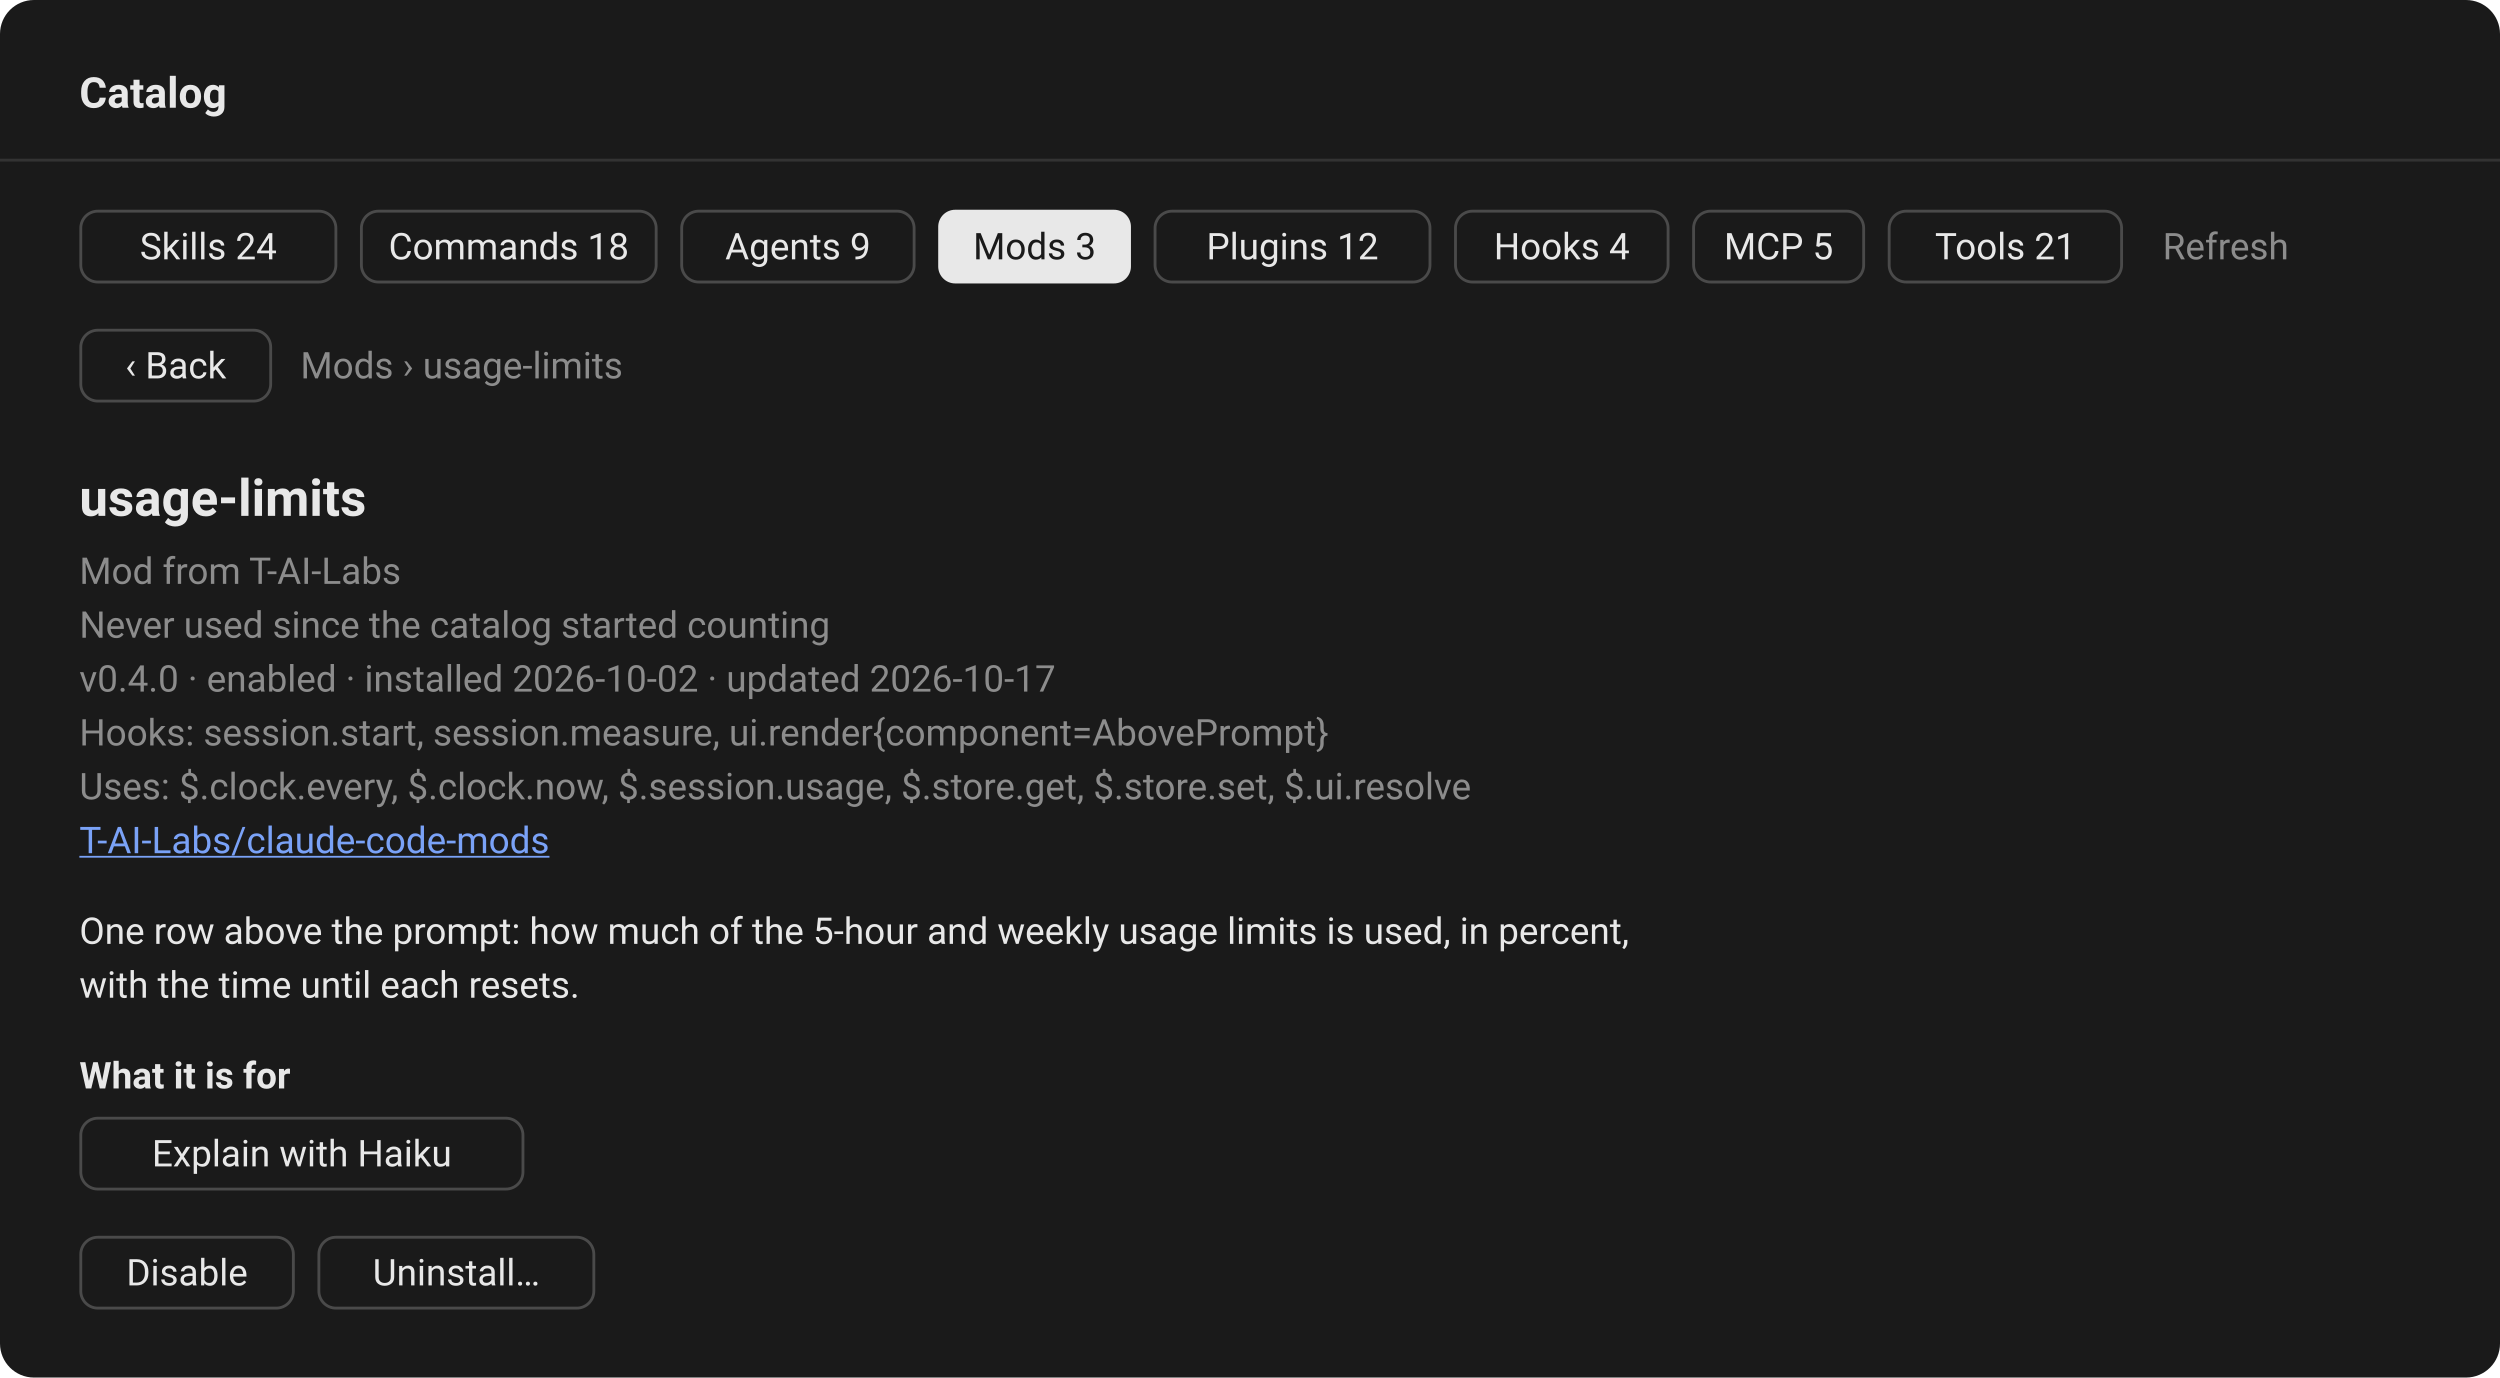
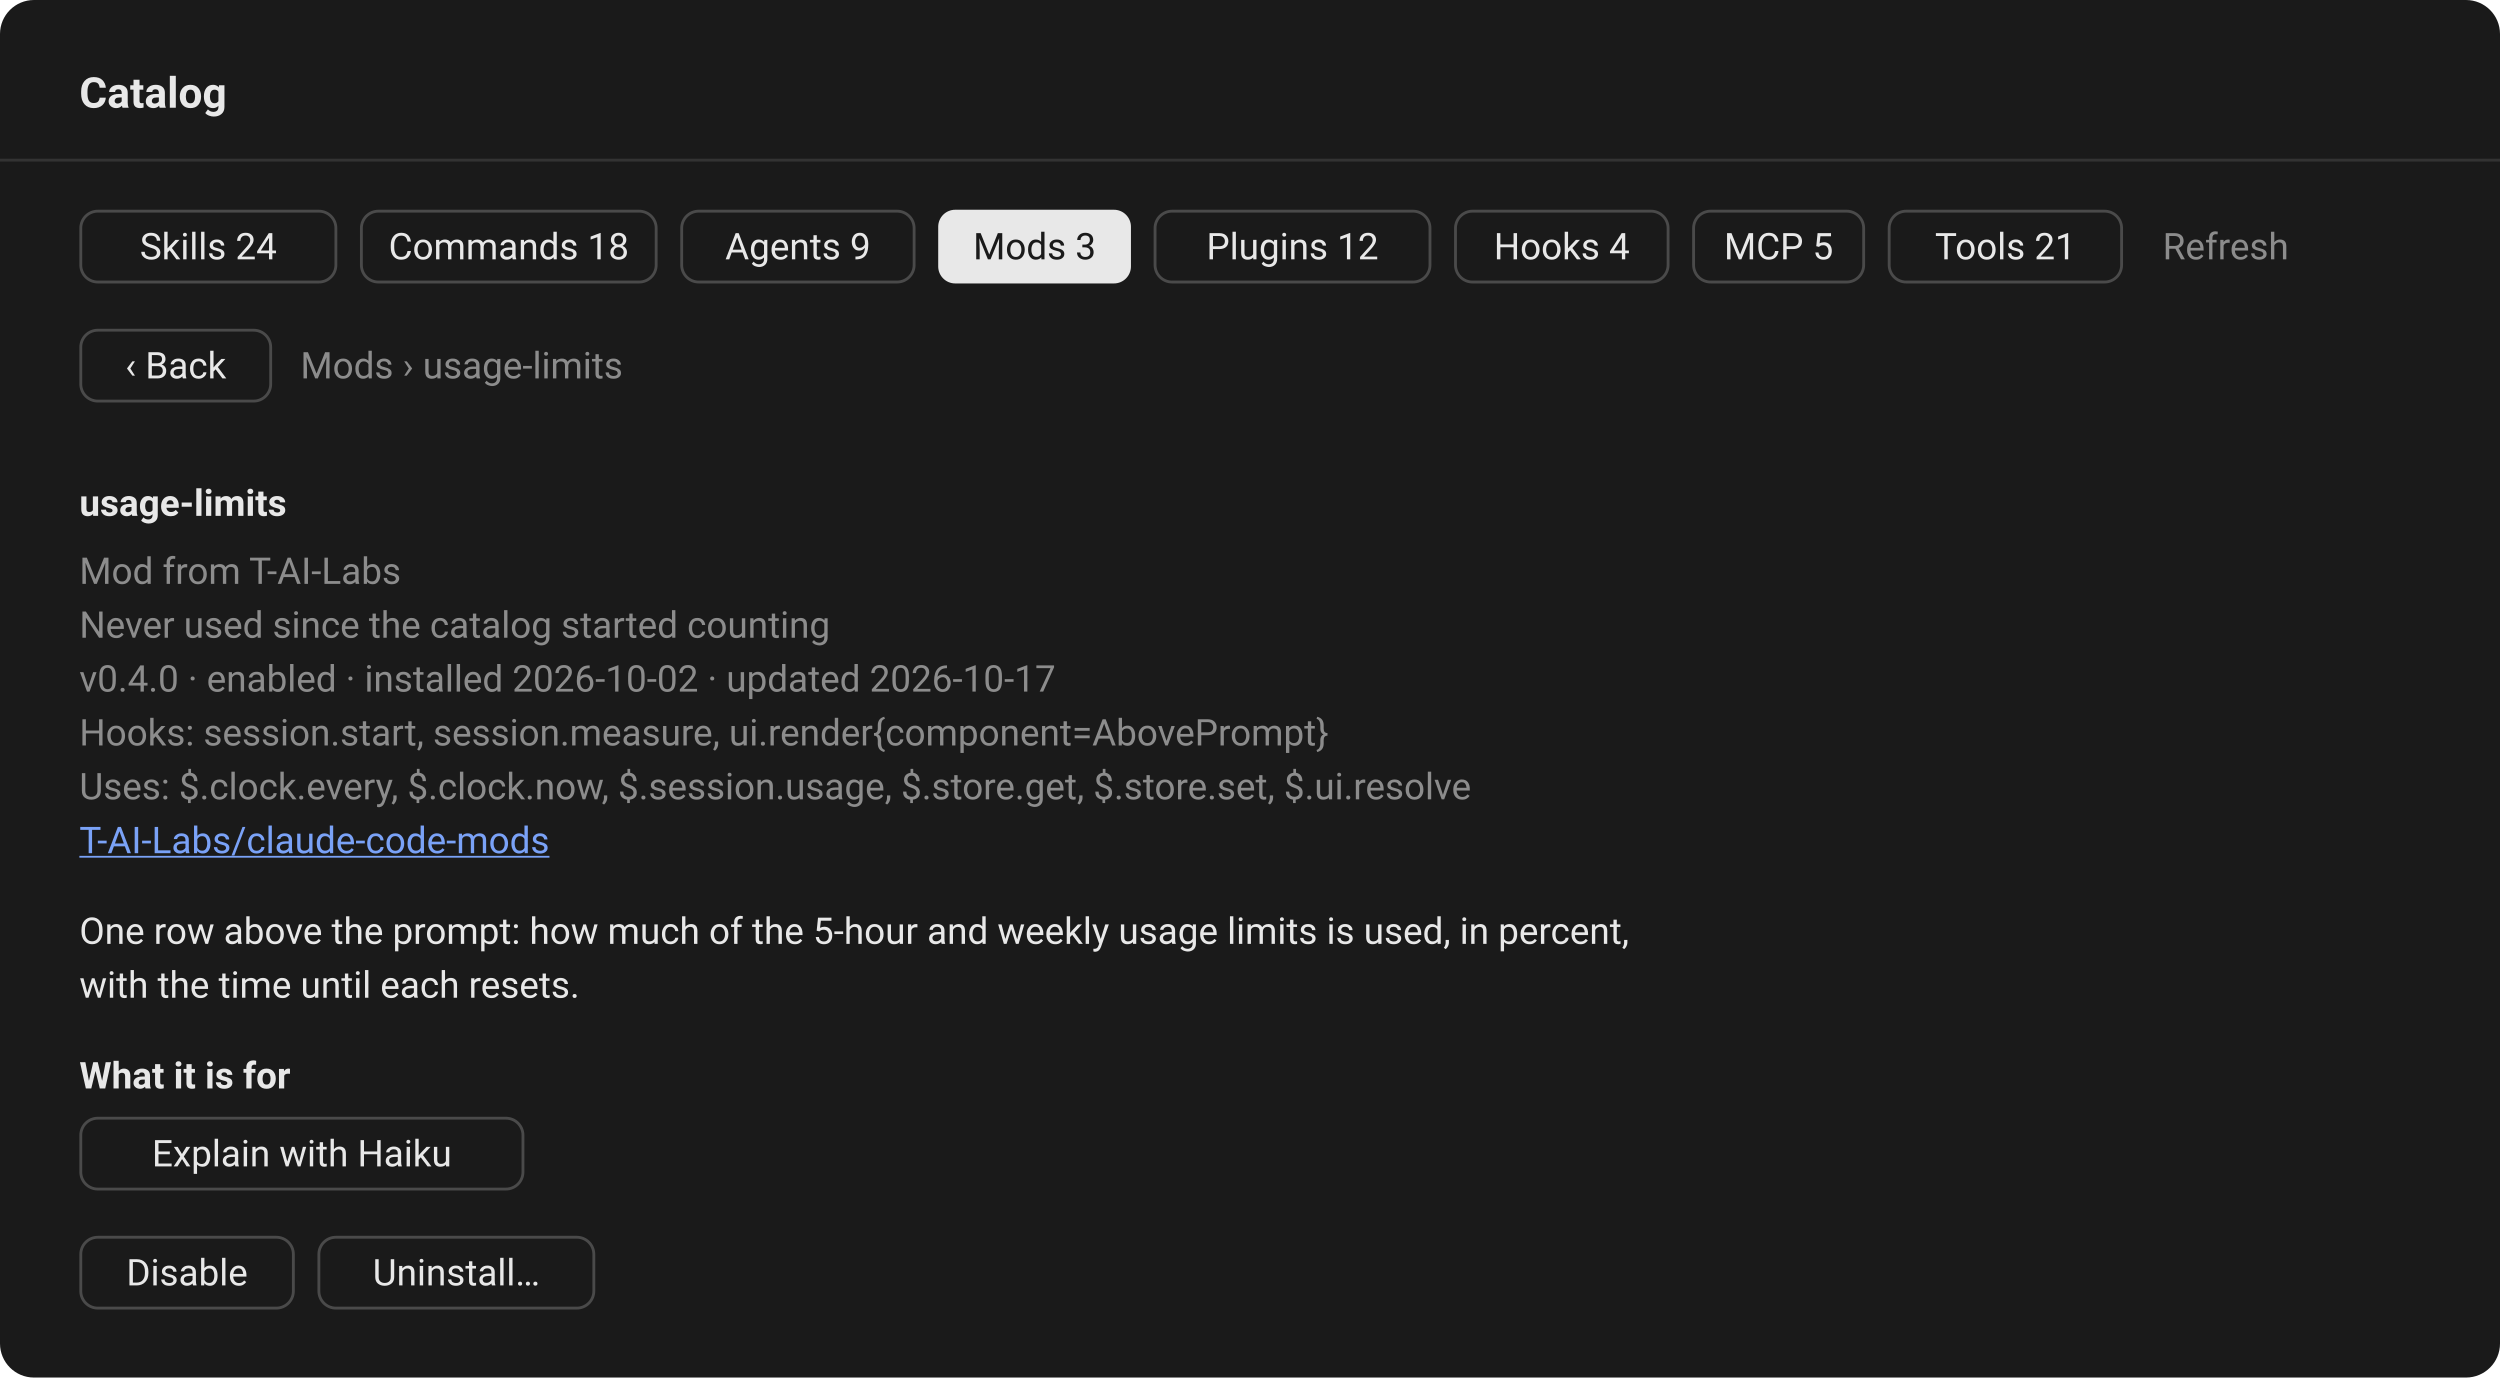
<svg xmlns="http://www.w3.org/2000/svg" viewBox="0 0 882 486" width="882" height="486" role="img" aria-labelledby="t d">
  <rect width="882" height="486" rx="12" fill="#1a1a1a" />
  <g font-family="system-ui, -apple-system, 'Segoe UI', Roboto, 'Helvetica Neue', Arial, sans-serif" font-size="13">
    <text x="28" y="38" fill="#e8e8e8" font-weight="600" font-size="15">Catalog</text>
    <line x1="0" y1="56.5" x2="882" y2="56.5" stroke="#333333" />
    <rect x="28.5" y="74.5" width="90" height="25" rx="6" fill="none" stroke="#4a4a4a" />
    <text x="73.5" y="91.5" fill="#e8e8e8" text-anchor="middle">Skills 24</text>
    <rect x="127.5" y="74.5" width="104" height="25" rx="6" fill="none" stroke="#4a4a4a" />
    <text x="179.5" y="91.5" fill="#e8e8e8" text-anchor="middle">Commands 18</text>
    <rect x="240.5" y="74.5" width="82" height="25" rx="6" fill="none" stroke="#4a4a4a" />
    <text x="281.5" y="91.5" fill="#e8e8e8" text-anchor="middle">Agents 9</text>
    <rect x="331" y="74" width="68" height="26" rx="6" fill="#e8e8e8" />
    <text x="365.0" y="91.5" fill="#1a1a1a" text-anchor="middle">Mods 3</text>
    <rect x="407.5" y="74.5" width="97" height="25" rx="6" fill="none" stroke="#4a4a4a" />
    <text x="456.0" y="91.5" fill="#e8e8e8" text-anchor="middle">Plugins 12</text>
    <rect x="513.5" y="74.5" width="75" height="25" rx="6" fill="none" stroke="#4a4a4a" />
    <text x="551.0" y="91.5" fill="#e8e8e8" text-anchor="middle">Hooks 4</text>
    <rect x="597.5" y="74.5" width="60" height="25" rx="6" fill="none" stroke="#4a4a4a" />
    <text x="627.5" y="91.5" fill="#e8e8e8" text-anchor="middle">MCP 5</text>
    <rect x="666.5" y="74.5" width="82" height="25" rx="6" fill="none" stroke="#4a4a4a" />
    <text x="707.5" y="91.5" fill="#e8e8e8" text-anchor="middle">Tools 21</text>
    <text x="763" y="91.5" fill="#8c8c8c">Refresh</text>
    <rect x="28.5" y="116.5" width="67" height="25" rx="6" fill="none" stroke="#4a4a4a" />
    <text x="62.0" y="133.5" fill="#e8e8e8" text-anchor="middle">‹ Back</text>
    <text x="106" y="133.5" fill="#8c8c8c">Mods › usage-limits</text>
-     <text x="28" y="182" fill="#e8e8e8" font-weight="600" font-size="18">usage-limits</text>
+     <text x="28" y="182" fill="#e8e8e8" font-weight="600">usage-limits</text>
    <text x="28" y="206" fill="#8c8c8c">Mod from T-AI-Labs</text>
    <text x="28" y="225" fill="#8c8c8c">Never used since the catalog started counting</text>
    <text x="28" y="244" fill="#8c8c8c">v0.4.0 · enabled · installed 2026-10-02 · updated 2026-10-17</text>
    <text x="28" y="263" fill="#8c8c8c">Hooks: session.start, session.measure, ui.render{component=AbovePrompt}</text>
    <text x="28" y="282" fill="#8c8c8c">Uses: $.clock.every, $.clock.now, $.session.usage, $.store.get, $.store.set, $.ui.resolve</text>
    <text x="28" y="301" fill="#7aa2f7" text-decoration="underline">T-AI-Labs/claude-code-mods</text>
    <text x="28" y="333" fill="#e8e8e8">One row above the prompt: how much of the 5-hour and weekly usage limits is used, in percent,</text>
    <text x="28" y="352" fill="#e8e8e8">with the time until each resets.</text>
    <text x="28" y="384" fill="#e8e8e8" font-weight="600">What it is for</text>
    <rect x="28.5" y="394.5" width="156" height="25" rx="6" fill="none" stroke="#4a4a4a" />
    <text x="106.5" y="411.5" fill="#e8e8e8" text-anchor="middle">Explain with Haiku</text>
    <rect x="28.5" y="436.5" width="75" height="25" rx="6" fill="none" stroke="#4a4a4a" />
    <text x="66.0" y="453.5" fill="#e8e8e8" text-anchor="middle">Disable</text>
    <rect x="112.5" y="436.5" width="97" height="25" rx="6" fill="none" stroke="#4a4a4a" />
    <text x="161.0" y="453.5" fill="#e8e8e8" text-anchor="middle">Uninstall…</text>
  </g>
</svg>
